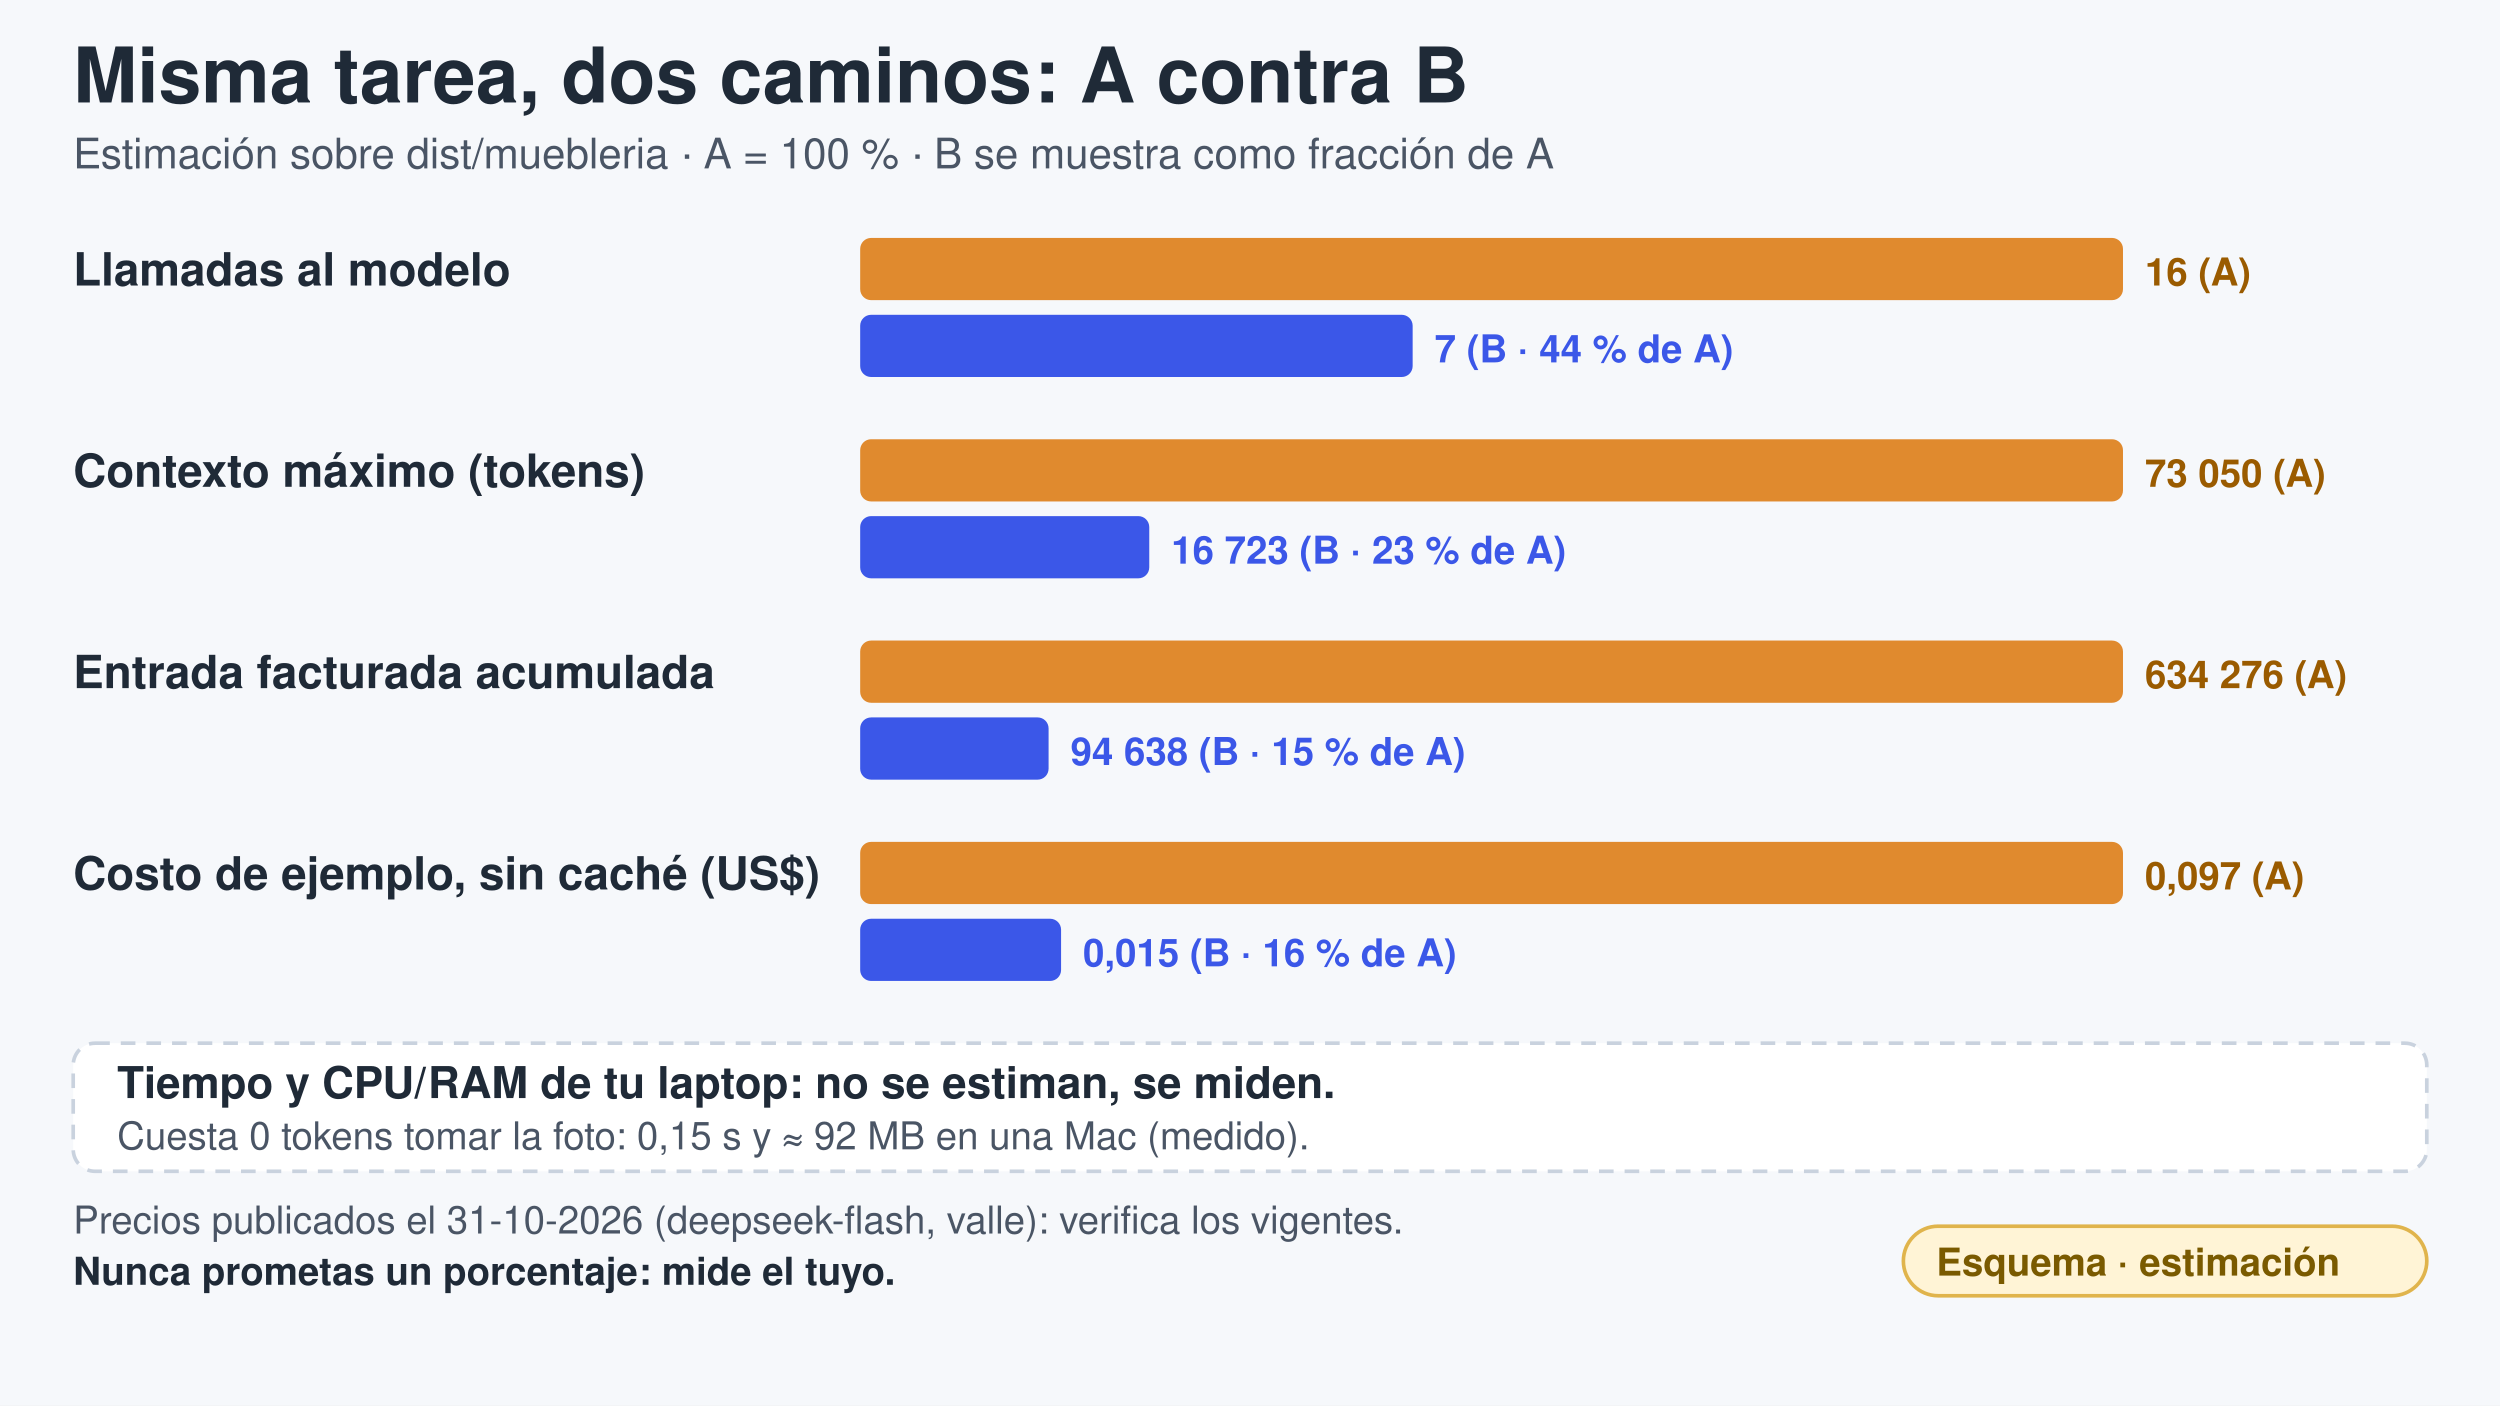
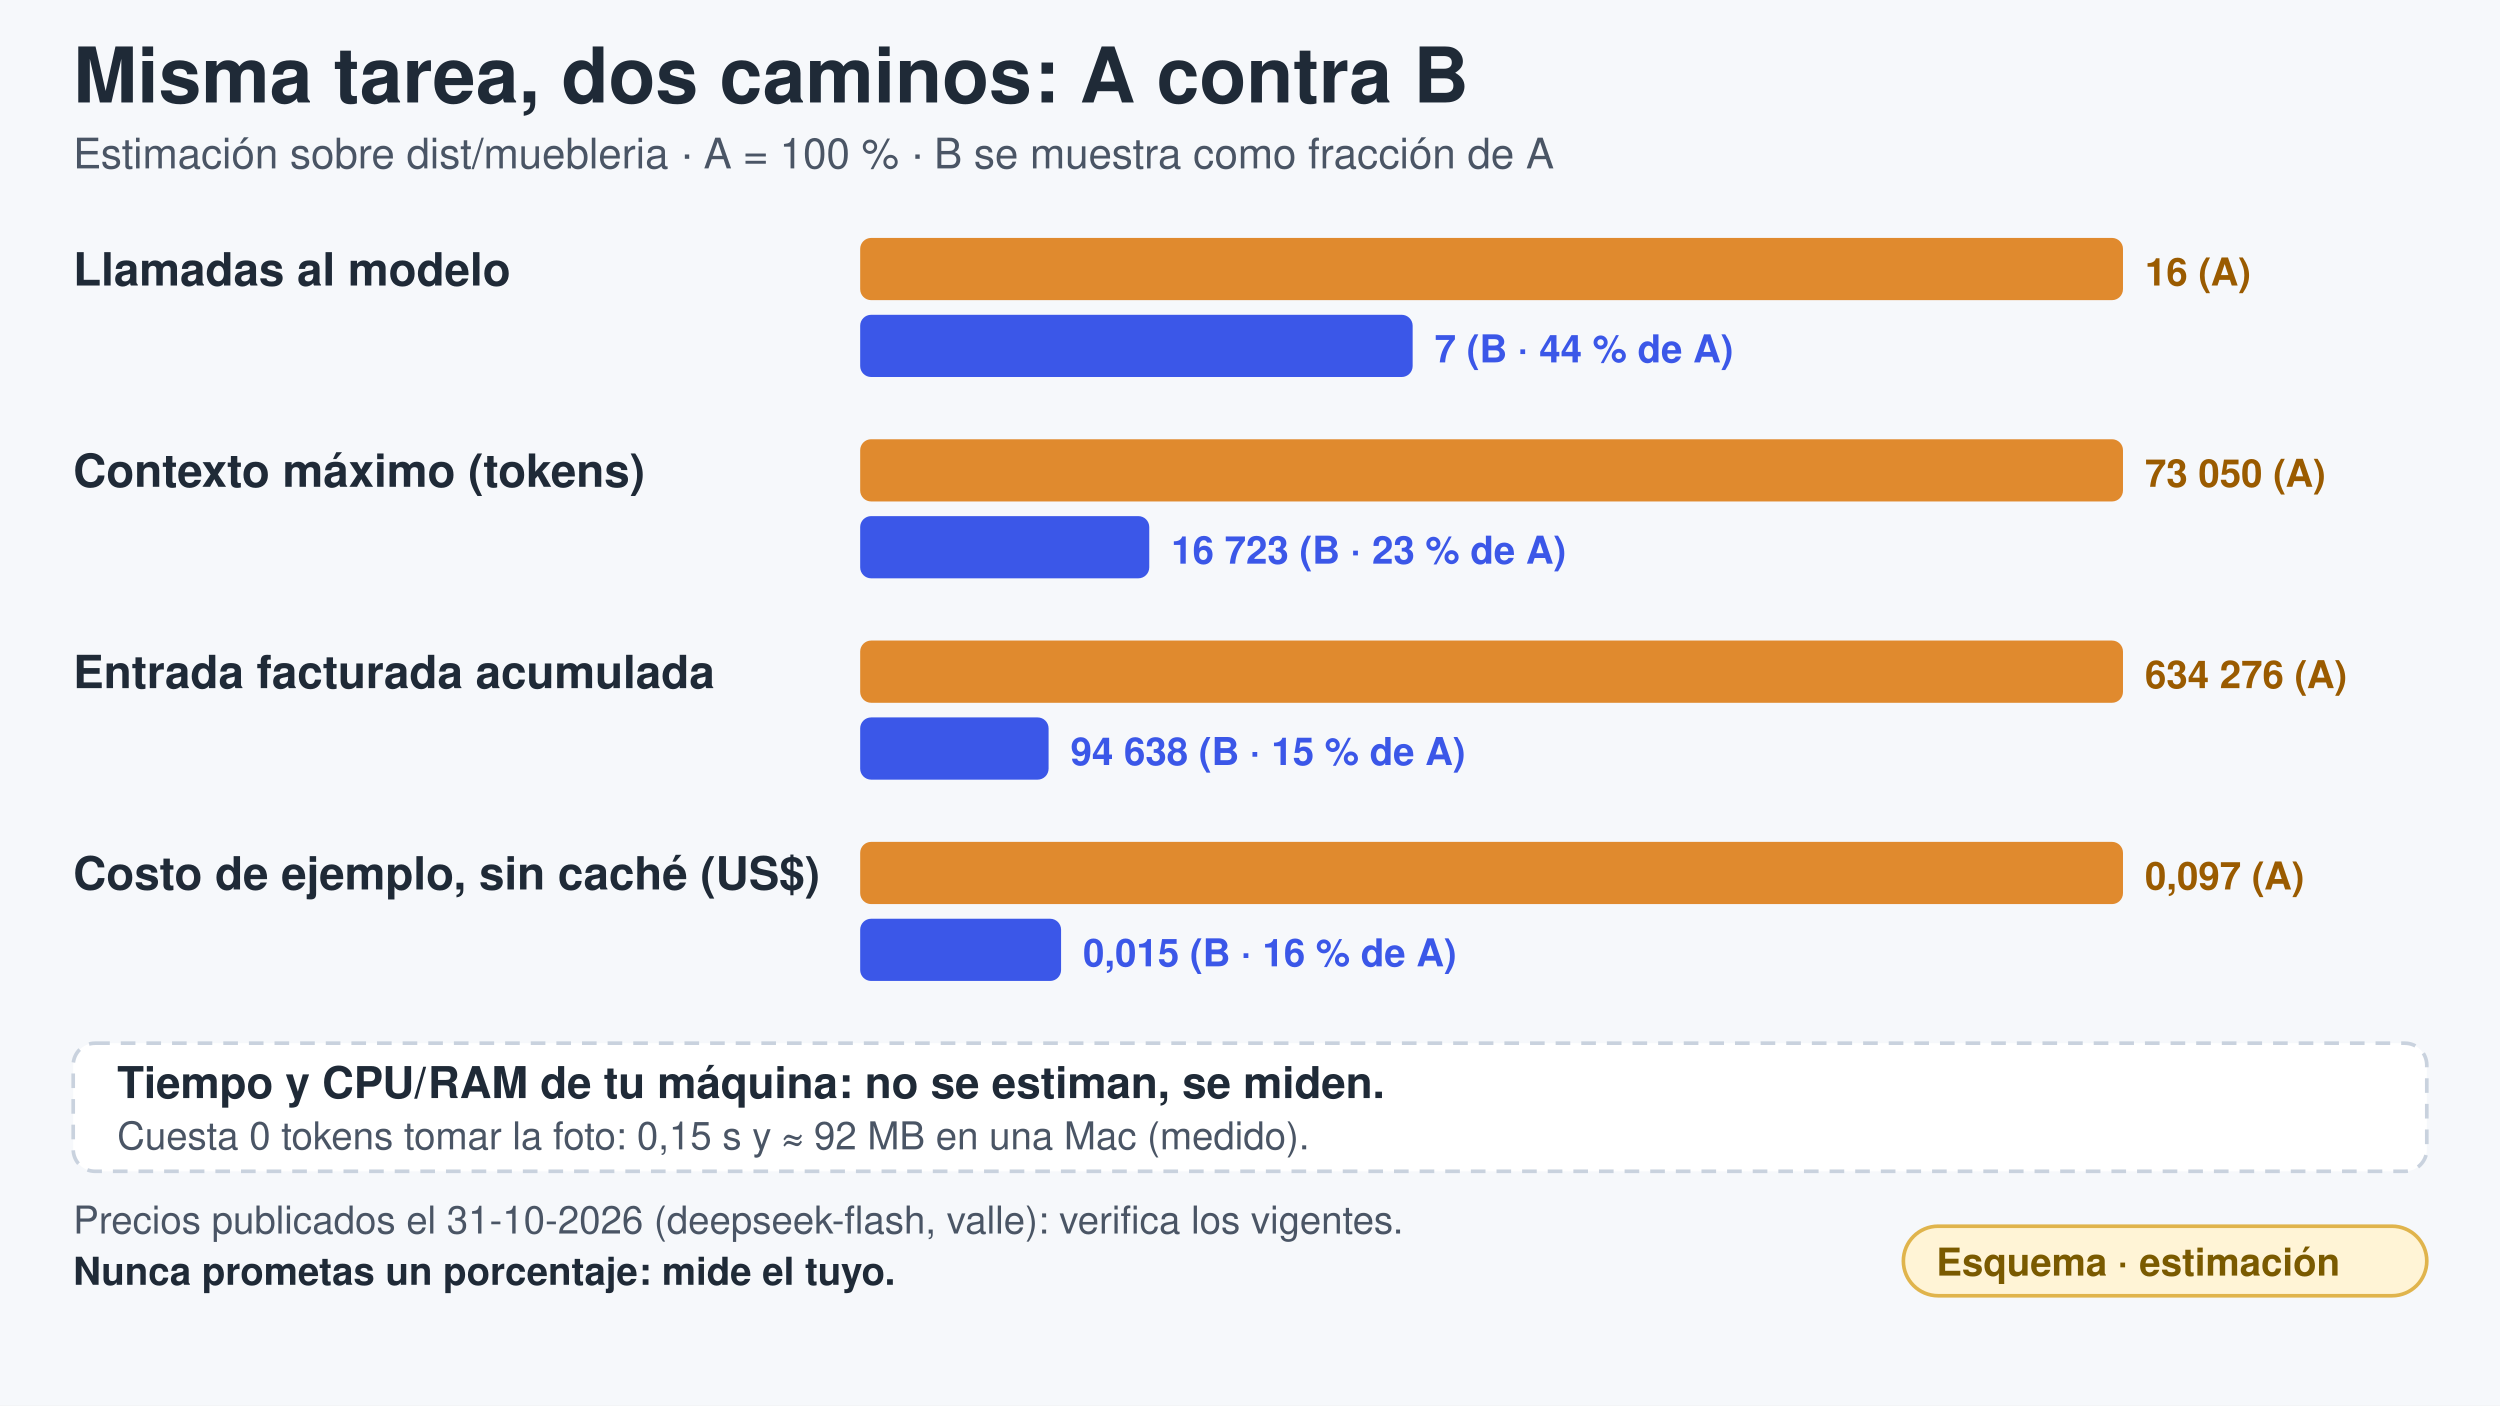
<svg xmlns="http://www.w3.org/2000/svg" viewBox="0 0 1366 768" width="1366" height="768" role="img" aria-labelledby="t d" font-family="-apple-system,'Segoe UI',Helvetica,Arial,sans-serif">
  <rect width="1366" height="768" fill="#f6f8fb" />
  <text x="40" y="56" font-size="42" font-weight="800" fill="#1f2a37" text-anchor="start">Misma tarea, dos caminos: A contra B</text>
  <text x="40" y="92" font-size="23" font-weight="400" fill="#4a5565" text-anchor="start">Estimación sobre dist/muebleria · A = 100 % · B se muestra como fracción de A</text>
  <text x="40" y="156" font-size="25" font-weight="700" fill="#1f2a37" text-anchor="start">Llamadas al modelo</text>
  <rect x="470" y="130" width="690" height="34" rx="6" fill="#e08a2e" stroke="#e08a2e" stroke-width="0" />
  <text x="1172" y="156" font-size="21" font-weight="700" fill="#9a5b00" text-anchor="start">16  (A)</text>
  <rect x="470" y="172" width="301.875" height="34" rx="6" fill="#3b57e8" stroke="#3b57e8" stroke-width="0" />
  <text x="783.875" y="198" font-size="21" font-weight="700" fill="#3b57e8" text-anchor="start">7  (B · 44 % de A)</text>
  <text x="40" y="266" font-size="25" font-weight="700" fill="#1f2a37" text-anchor="start">Contexto máximo (tokens)</text>
  <rect x="470" y="240" width="690" height="34" rx="6" fill="#e08a2e" stroke="#e08a2e" stroke-width="0" />
  <text x="1172" y="266" font-size="21" font-weight="700" fill="#9a5b00" text-anchor="start">73 050  (A)</text>
  <rect x="470" y="282" width="157.959" height="34" rx="6" fill="#3b57e8" stroke="#3b57e8" stroke-width="0" />
  <text x="639.959" y="308" font-size="21" font-weight="700" fill="#3b57e8" text-anchor="start">16 723  (B · 23 % de A)</text>
  <text x="40" y="376" font-size="25" font-weight="700" fill="#1f2a37" text-anchor="start">Entrada facturada acumulada</text>
  <rect x="470" y="350" width="690" height="34" rx="6" fill="#e08a2e" stroke="#e08a2e" stroke-width="0" />
  <text x="1172" y="376" font-size="21" font-weight="700" fill="#9a5b00" text-anchor="start">634 276  (A)</text>
  <rect x="470" y="392" width="102.952" height="34" rx="6" fill="#3b57e8" stroke="#3b57e8" stroke-width="0" />
  <text x="584.952" y="418" font-size="21" font-weight="700" fill="#3b57e8" text-anchor="start">94 638  (B · 15 % de A)</text>
  <text x="40" y="486" font-size="25" font-weight="700" fill="#1f2a37" text-anchor="start">Costo de ejemplo, sin caché (US$)</text>
  <rect x="470" y="460" width="690" height="34" rx="6" fill="#e08a2e" stroke="#e08a2e" stroke-width="0" />
  <text x="1172" y="486" font-size="21" font-weight="700" fill="#9a5b00" text-anchor="start">0,097  (A)</text>
  <rect x="470" y="502" width="109.773" height="34" rx="6" fill="#3b57e8" stroke="#3b57e8" stroke-width="0" />
  <text x="591.773" y="528" font-size="21" font-weight="700" fill="#3b57e8" text-anchor="start">0,015  (B · 16 % de A)</text>
  <rect x="40" y="570" width="1286" height="70" rx="12" fill="#fff" stroke="#c9d2de" stroke-width="2" stroke-dasharray="8 6" />
-   <text x="64" y="600" font-size="24" font-weight="700" fill="#1f2a37" text-anchor="start">Tiempo y CPU/RAM de tu laptop: no se estiman, se miden.</text>
+   <text x="64" y="600" font-size="24" font-weight="700" fill="#1f2a37" text-anchor="start">Tiempo y CPU/RAM de tu máquina: no se estiman, se miden.</text>
  <text x="64" y="628" font-size="21" font-weight="400" fill="#4a5565" text-anchor="start">Cuesta 0 tokens tomar la foto: 0,15 s y ≈ 92 MB en una Mac (medido).</text>
  <text x="40" y="674" font-size="21" font-weight="400" fill="#4a5565" text-anchor="start">Precios publicados el 31-10-2026 (deepseek-flash, valle): verifica los vigentes.</text>
  <text x="40" y="702" font-size="21" font-weight="700" fill="#1f2a37" text-anchor="start">Nunca prometas un porcentaje: mide el tuyo.</text>
  <rect x="1040" y="670" width="286.0" height="38" rx="19" fill="#fff4d6" stroke="#e0b44c" stroke-width="2" />
  <text x="1058" y="697" font-size="21" font-weight="700" fill="#7a5a00" text-anchor="start">Esquema · estimación</text>
</svg>
